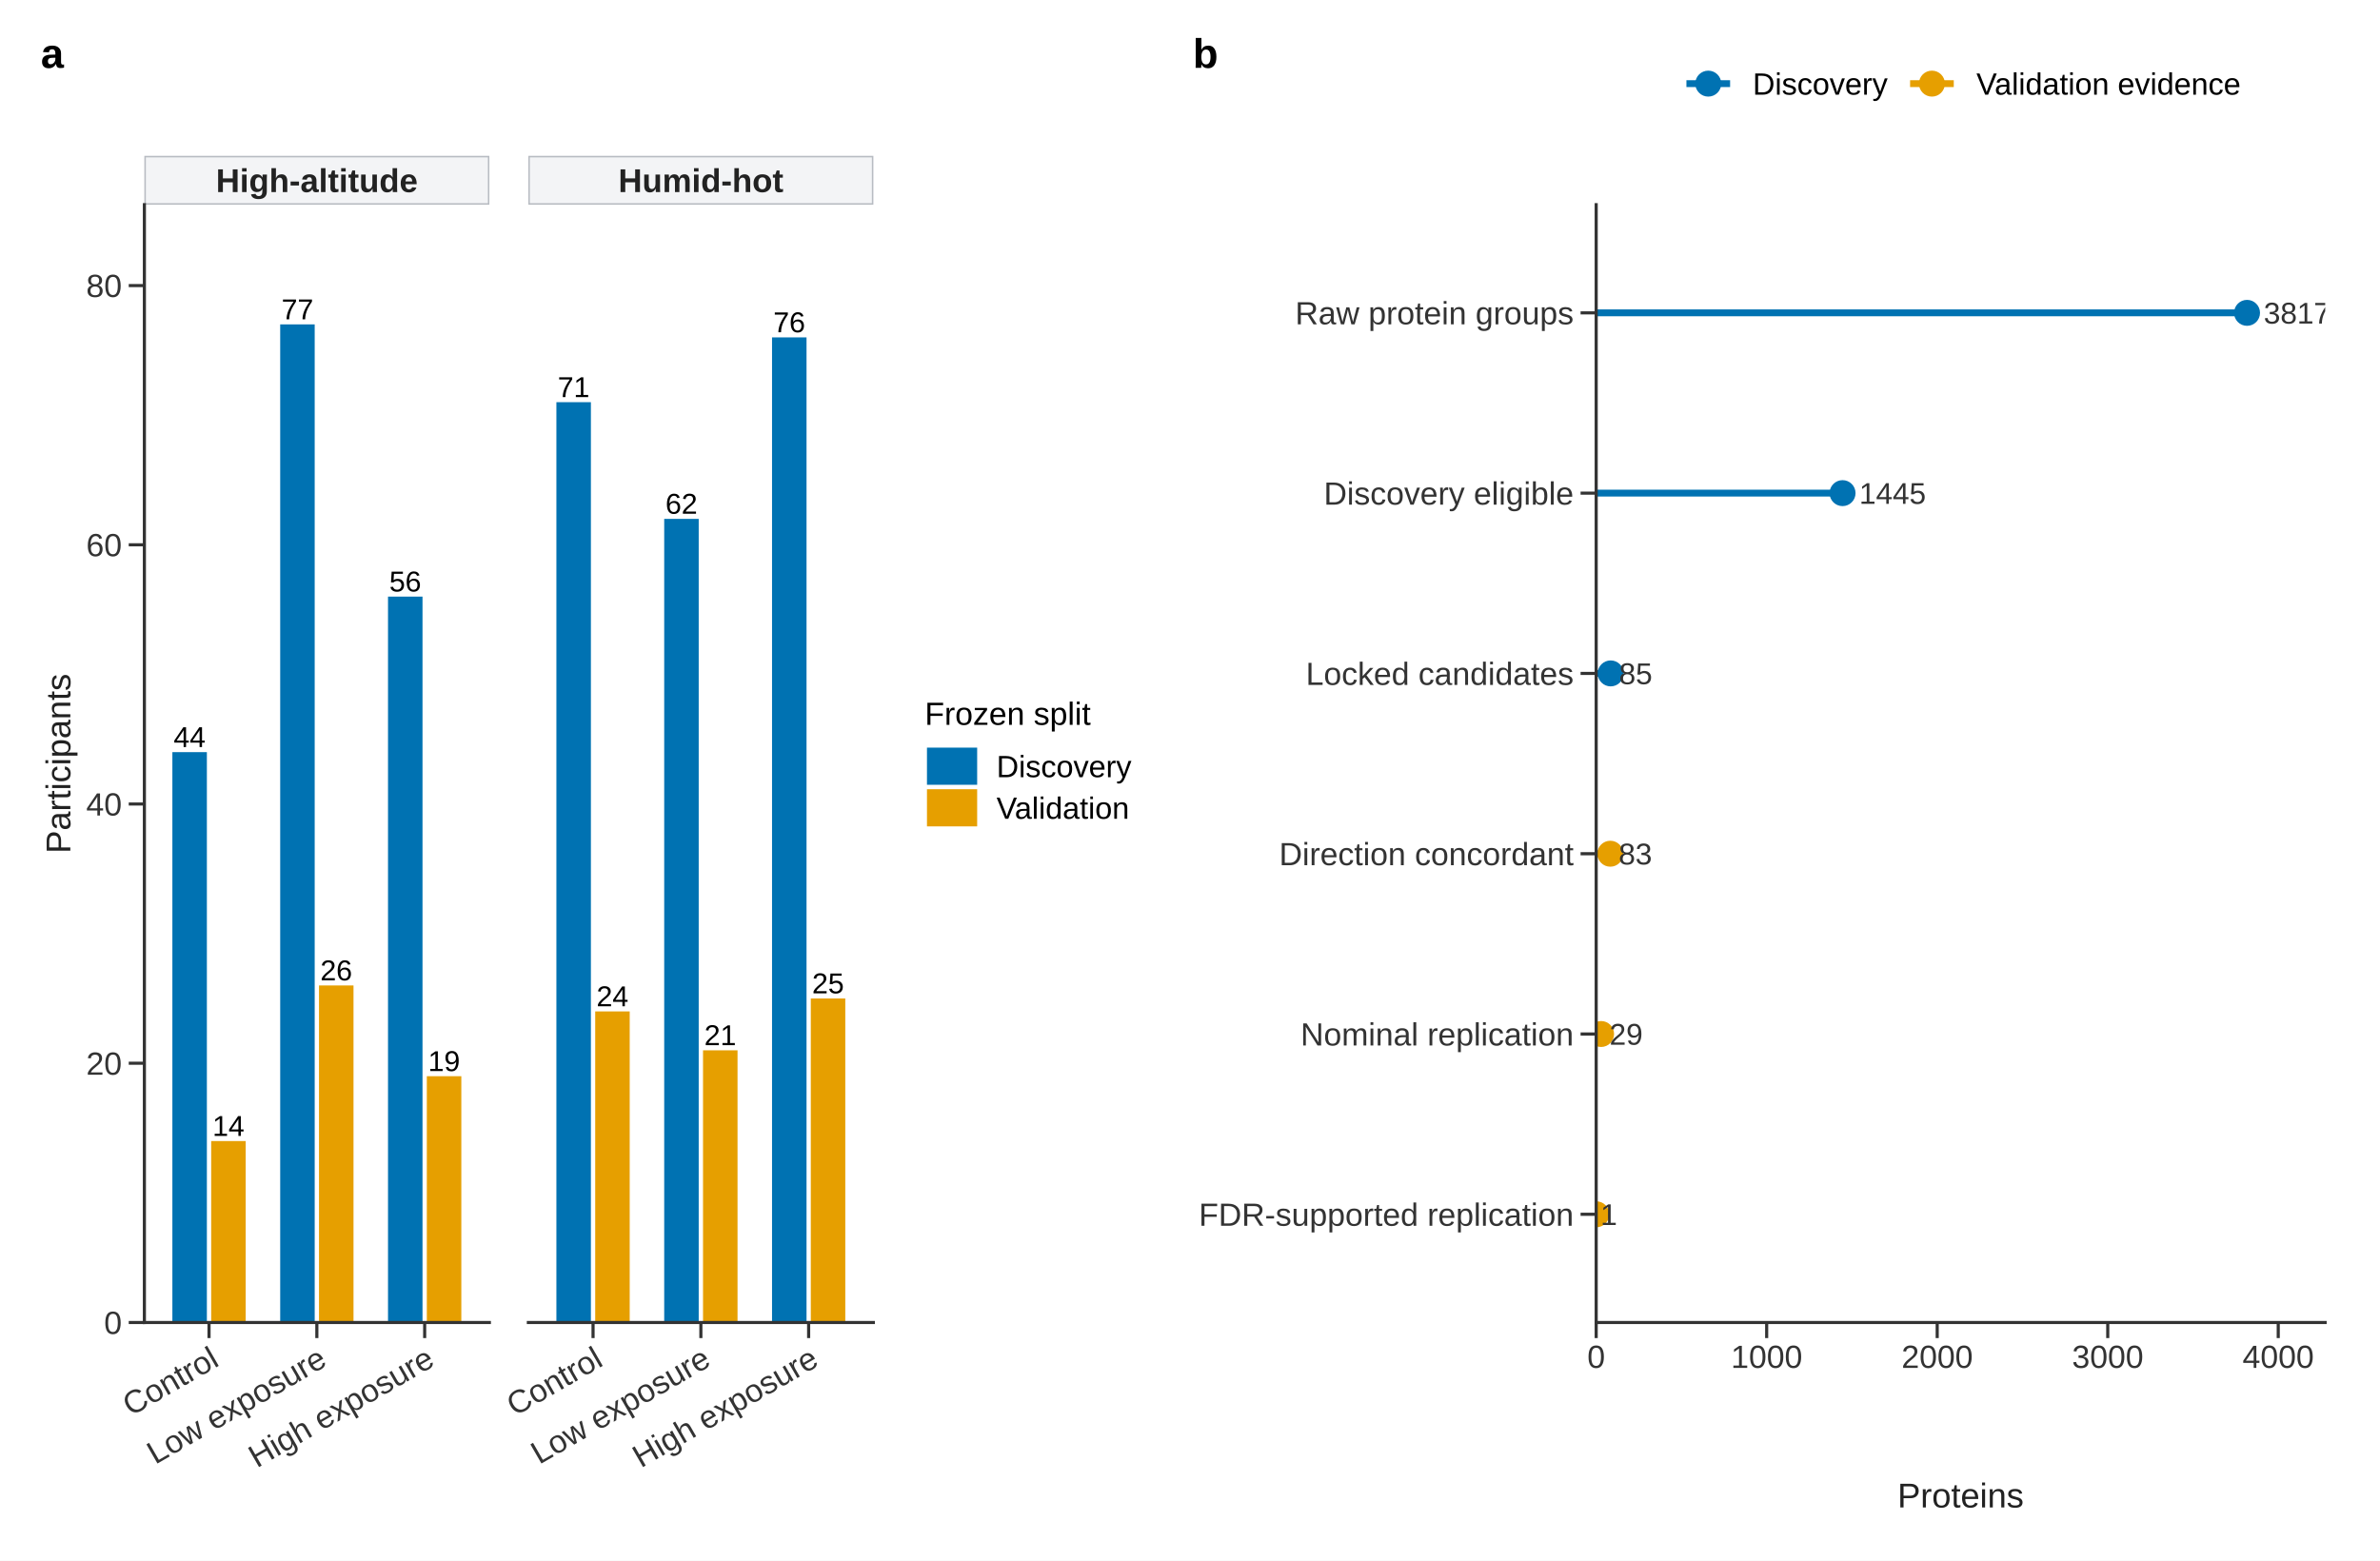
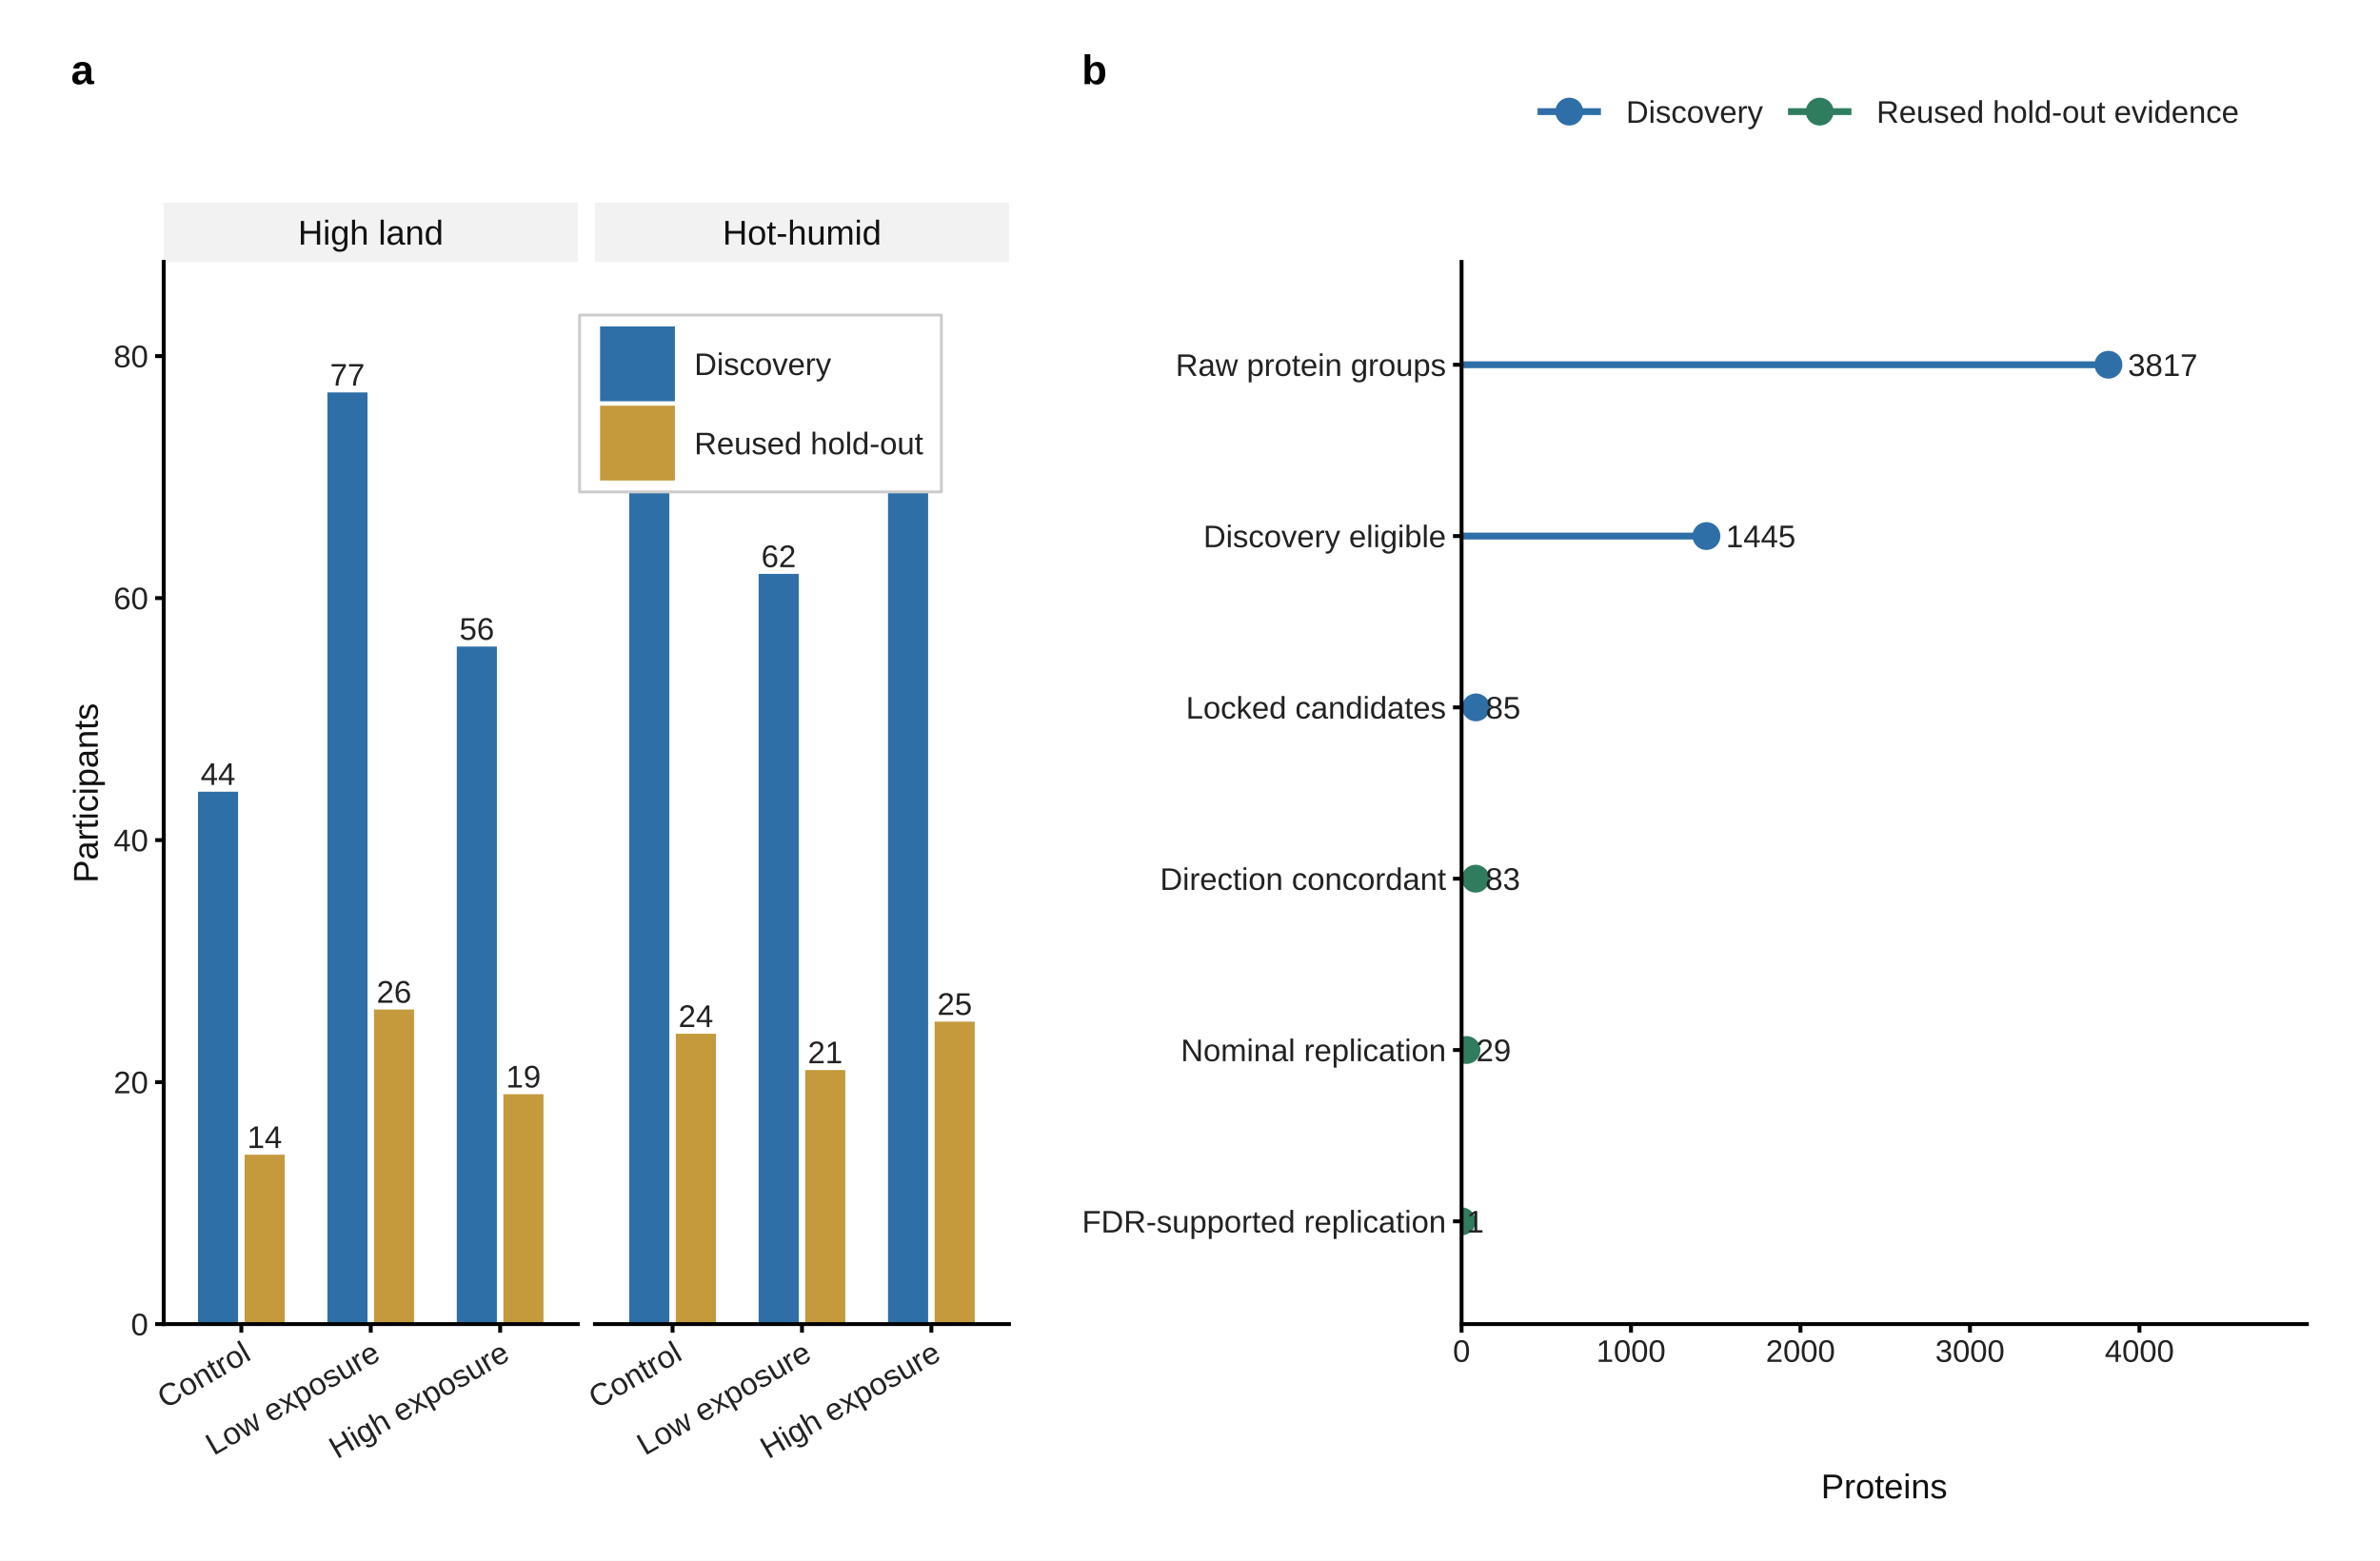
<svg xmlns="http://www.w3.org/2000/svg" class="svglite" width="518.74pt" height="340.16pt" viewBox="0 0 518.74 340.16">
  <defs>
    <style type="text/css">
    .svglite line, .svglite polyline, .svglite polygon, .svglite path, .svglite rect, .svglite circle {
      fill: none;
      stroke: #000000;
      stroke-linecap: round;
      stroke-linejoin: round;
      stroke-miterlimit: 10.00;
    }
    .svglite text {
      white-space: pre;
    }
  </style>
  </defs>
  <rect width="100%" height="100%" style="stroke: none; fill: #FFFFFF;" />
  <defs>
    <clipPath id="cpMC4wMHw1MTguNzR8MC4wMHwzNDAuMTY=">
      <rect x="0.00" y="0.00" width="518.74" height="340.16" />
    </clipPath>
  </defs>
  <g clip-path="url(#cpMC4wMHw1MTguNzR8MC4wMHwzNDAuMTY=)">
-     <rect x="-0" y="0" width="518.74" height="340.16" style="stroke-width: 0.73; stroke: #FFFFFF; fill: #FFFFFF;" />
-   </g>
-   <defs>
-     <clipPath id="cpMzEuNDd8NTA2Ljc4fDQ0LjYyfDI4OC4zMA==">
-       <rect x="31.47" y="44.62" width="475.32" height="243.68" />
-     </clipPath>
-   </defs>
-   <g clip-path="url(#cpMzEuNDd8NTA2Ljc4fDQ0LjYyfDI4OC4zMA==)">
- </g>
-   <g clip-path="url(#cpMC4wMHw1MTguNzR8MC4wMHwzNDAuMTY=)">
- </g>
-   <defs>
-     <clipPath id="cpNC45OHwyNTYuMjl8NC45OHwzMzUuMTg=">
-       <rect x="4.98" y="4.98" width="251.31" height="330.19" />
-     </clipPath>
-   </defs>
-   <g clip-path="url(#cpNC45OHwyNTYuMjl8NC45OHwzMzUuMTg=)">
-     <rect x="4.98" y="4.98" width="251.31" height="330.19" style="stroke-width: 0.73; stroke: #FFFFFF; fill: #FFFFFF;" />
-   </g>
-   <g clip-path="url(#cpMC4wMHw1MTguNzR8MC4wMHwzNDAuMTY=)">
- </g>
-   <defs>
-     <clipPath id="cpMjU2LjI5fDUxMi43Nnw0Ljk4fDMzNS4xOA==">
-       <rect x="256.29" y="4.98" width="256.47" height="330.19" />
-     </clipPath>
-   </defs>
-   <g clip-path="url(#cpMjU2LjI5fDUxMi43Nnw0Ljk4fDMzNS4xOA==)">
-     <rect x="256.29" y="4.98" width="256.47" height="330.19" style="stroke-width: 0.73; stroke: #FFFFFF; fill: #FFFFFF;" />
-   </g>
-   <g clip-path="url(#cpMC4wMHw1MTguNzR8MC4wMHwzNDAuMTY=)">
- </g>
-   <defs>
-     <clipPath id="cpMzEuNDd8MTA2LjY2fDQ0LjYyfDI4OC4zMA==">
-       <rect x="31.47" y="44.62" width="75.19" height="243.68" />
-     </clipPath>
-   </defs>
-   <g clip-path="url(#cpMzEuNDd8MTA2LjY2fDQ0LjYyfDI4OC4zMA==)">
-     <rect x="31.47" y="44.62" width="75.19" height="243.68" style="stroke-width: 0.73; stroke: none; fill: #FFFFFF;" />
-     <rect x="37.57" y="163.97" width="7.52" height="124.33" style="stroke-width: 0.73; stroke: none; stroke-linecap: butt; stroke-linejoin: miter; fill: #0072B2;" />
-     <rect x="46.03" y="248.74" width="7.52" height="39.56" style="stroke-width: 0.73; stroke: none; stroke-linecap: butt; stroke-linejoin: miter; fill: #E69F00;" />
-     <rect x="61.07" y="70.72" width="7.52" height="217.57" style="stroke-width: 0.73; stroke: none; stroke-linecap: butt; stroke-linejoin: miter; fill: #0072B2;" />
-     <rect x="69.53" y="214.83" width="7.52" height="73.47" style="stroke-width: 0.73; stroke: none; stroke-linecap: butt; stroke-linejoin: miter; fill: #E69F00;" />
-     <rect x="84.57" y="130.06" width="7.52" height="158.23" style="stroke-width: 0.73; stroke: none; stroke-linecap: butt; stroke-linejoin: miter; fill: #0072B2;" />
-     <rect x="93.03" y="234.61" width="7.52" height="53.69" style="stroke-width: 0.73; stroke: none; stroke-linecap: butt; stroke-linejoin: miter; fill: #E69F00;" />
-     <text x="41.33" y="162.85" text-anchor="middle" style="font-size: 6.26px; font-family: &quot;Arial&quot;;" textLength="6.96px" lengthAdjust="spacingAndGlyphs">44</text>
-     <text x="49.79" y="247.62" text-anchor="middle" style="font-size: 6.26px; font-family: &quot;Arial&quot;;" textLength="6.96px" lengthAdjust="spacingAndGlyphs">14</text>
-     <text x="64.83" y="69.60" text-anchor="middle" style="font-size: 6.26px; font-family: &quot;Arial&quot;;" textLength="6.96px" lengthAdjust="spacingAndGlyphs">77</text>
-     <text x="73.29" y="213.71" text-anchor="middle" style="font-size: 6.26px; font-family: &quot;Arial&quot;;" textLength="6.96px" lengthAdjust="spacingAndGlyphs">26</text>
-     <text x="88.33" y="128.94" text-anchor="middle" style="font-size: 6.26px; font-family: &quot;Arial&quot;;" textLength="6.96px" lengthAdjust="spacingAndGlyphs">56</text>
-     <text x="96.79" y="233.49" text-anchor="middle" style="font-size: 6.26px; font-family: &quot;Arial&quot;;" textLength="6.96px" lengthAdjust="spacingAndGlyphs">19</text>
-   </g>
-   <g clip-path="url(#cpMC4wMHw1MTguNzR8MC4wMHwzNDAuMTY=)">
- </g>
-   <defs>
-     <clipPath id="cpMTE1LjE2fDE5MC4zNXw0NC42MnwyODguMzA=">
-       <rect x="115.16" y="44.62" width="75.19" height="243.68" />
-     </clipPath>
-   </defs>
-   <g clip-path="url(#cpMTE1LjE2fDE5MC4zNXw0NC42MnwyODguMzA=)">
-     <rect x="115.16" y="44.62" width="75.19" height="243.68" style="stroke-width: 0.73; stroke: none; fill: #FFFFFF;" />
-     <rect x="121.27" y="87.68" width="7.52" height="200.62" style="stroke-width: 0.73; stroke: none; stroke-linecap: butt; stroke-linejoin: miter; fill: #0072B2;" />
-     <rect x="129.73" y="220.48" width="7.52" height="67.81" style="stroke-width: 0.73; stroke: none; stroke-linecap: butt; stroke-linejoin: miter; fill: #E69F00;" />
-     <rect x="144.77" y="113.11" width="7.52" height="175.19" style="stroke-width: 0.73; stroke: none; stroke-linecap: butt; stroke-linejoin: miter; fill: #0072B2;" />
-     <rect x="153.23" y="228.96" width="7.52" height="59.34" style="stroke-width: 0.73; stroke: none; stroke-linecap: butt; stroke-linejoin: miter; fill: #E69F00;" />
-     <rect x="168.27" y="73.55" width="7.52" height="214.75" style="stroke-width: 0.73; stroke: none; stroke-linecap: butt; stroke-linejoin: miter; fill: #0072B2;" />
-     <rect x="176.72" y="217.66" width="7.52" height="70.64" style="stroke-width: 0.73; stroke: none; stroke-linecap: butt; stroke-linejoin: miter; fill: #E69F00;" />
-     <text x="125.03" y="86.56" text-anchor="middle" style="font-size: 6.26px; font-family: &quot;Arial&quot;;" textLength="6.96px" lengthAdjust="spacingAndGlyphs">71</text>
-     <text x="133.49" y="219.36" text-anchor="middle" style="font-size: 6.26px; font-family: &quot;Arial&quot;;" textLength="6.96px" lengthAdjust="spacingAndGlyphs">24</text>
-     <text x="148.53" y="111.99" text-anchor="middle" style="font-size: 6.26px; font-family: &quot;Arial&quot;;" textLength="6.96px" lengthAdjust="spacingAndGlyphs">62</text>
-     <text x="156.99" y="227.84" text-anchor="middle" style="font-size: 6.26px; font-family: &quot;Arial&quot;;" textLength="6.96px" lengthAdjust="spacingAndGlyphs">21</text>
-     <text x="172.03" y="72.43" text-anchor="middle" style="font-size: 6.26px; font-family: &quot;Arial&quot;;" textLength="6.96px" lengthAdjust="spacingAndGlyphs">76</text>
-     <text x="180.48" y="216.54" text-anchor="middle" style="font-size: 6.26px; font-family: &quot;Arial&quot;;" textLength="6.96px" lengthAdjust="spacingAndGlyphs">25</text>
-   </g>
-   <g clip-path="url(#cpMC4wMHw1MTguNzR8MC4wMHwzNDAuMTY=)">
- </g>
-   <defs>
-     <clipPath id="cpMzEuNDd8MTA2LjY2fDMzLjk4fDQ0LjYy">
-       <rect x="31.47" y="33.98" width="75.19" height="10.64" />
-     </clipPath>
-   </defs>
-   <g clip-path="url(#cpMzEuNDd8MTA2LjY2fDMzLjk4fDQ0LjYy)">
-     <rect x="31.47" y="33.98" width="75.19" height="10.64" style="stroke-width: 0.64; stroke: #B8BCC2; fill: #F3F4F6;" />
-     <text x="69.06" y="41.87" text-anchor="middle" style="font-size: 7.20px; font-weight: bold;fill: #222222; font-family: &quot;Arial&quot;;" textLength="43.91px" lengthAdjust="spacingAndGlyphs">High-altitude</text>
-   </g>
-   <g clip-path="url(#cpMC4wMHw1MTguNzR8MC4wMHwzNDAuMTY=)">
- </g>
-   <defs>
-     <clipPath id="cpMTE1LjE2fDE5MC4zNXwzMy45OHw0NC42Mg==">
-       <rect x="115.16" y="33.98" width="75.19" height="10.64" />
-     </clipPath>
-   </defs>
-   <g clip-path="url(#cpMTE1LjE2fDE5MC4zNXwzMy45OHw0NC42Mg==)">
-     <rect x="115.16" y="33.98" width="75.19" height="10.64" style="stroke-width: 0.64; stroke: #B8BCC2; fill: #F3F4F6;" />
-     <text x="152.76" y="41.87" text-anchor="middle" style="font-size: 7.20px; font-weight: bold;fill: #222222; font-family: &quot;Arial&quot;;" textLength="35.92px" lengthAdjust="spacingAndGlyphs">Humid-hot</text>
-   </g>
-   <g clip-path="url(#cpMC4wMHw1MTguNzR8MC4wMHwzNDAuMTY=)">
-     <polyline points="31.47,288.30 106.66,288.30 " style="stroke-width: 0.68; stroke: #333333; stroke-linecap: square;" />
-     <polyline points="45.56,291.70 45.56,288.30 " style="stroke-width: 0.68; stroke: #333333; stroke-linecap: butt;" />
-     <polyline points="69.06,291.70 69.06,288.30 " style="stroke-width: 0.68; stroke: #333333; stroke-linecap: butt;" />
-     <polyline points="92.56,291.70 92.56,288.30 " style="stroke-width: 0.68; stroke: #333333; stroke-linecap: butt;" />
-     <text transform="translate(48.07,297.53) rotate(-30)" text-anchor="end" style="font-size: 7.00px;fill: #333333; font-family: &quot;Arial&quot;;" textLength="22.57px" lengthAdjust="spacingAndGlyphs">Control</text>
-     <text transform="translate(71.57,297.53) rotate(-30)" text-anchor="end" style="font-size: 7.00px;fill: #333333; font-family: &quot;Arial&quot;;" textLength="43.60px" lengthAdjust="spacingAndGlyphs">Low exposure</text>
-     <text transform="translate(95.06,297.53) rotate(-30)" text-anchor="end" style="font-size: 7.00px;fill: #333333; font-family: &quot;Arial&quot;;" textLength="45.15px" lengthAdjust="spacingAndGlyphs">High exposure</text>
-     <polyline points="115.16,288.30 190.35,288.30 " style="stroke-width: 0.68; stroke: #333333; stroke-linecap: square;" />
-     <polyline points="129.26,291.70 129.26,288.30 " style="stroke-width: 0.68; stroke: #333333; stroke-linecap: butt;" />
-     <polyline points="152.76,291.70 152.76,288.30 " style="stroke-width: 0.68; stroke: #333333; stroke-linecap: butt;" />
-     <polyline points="176.25,291.70 176.25,288.30 " style="stroke-width: 0.68; stroke: #333333; stroke-linecap: butt;" />
-     <text transform="translate(131.77,297.53) rotate(-30)" text-anchor="end" style="font-size: 7.00px;fill: #333333; font-family: &quot;Arial&quot;;" textLength="22.57px" lengthAdjust="spacingAndGlyphs">Control</text>
-     <text transform="translate(155.26,297.53) rotate(-30)" text-anchor="end" style="font-size: 7.00px;fill: #333333; font-family: &quot;Arial&quot;;" textLength="43.60px" lengthAdjust="spacingAndGlyphs">Low exposure</text>
-     <text transform="translate(178.76,297.53) rotate(-30)" text-anchor="end" style="font-size: 7.00px;fill: #333333; font-family: &quot;Arial&quot;;" textLength="45.15px" lengthAdjust="spacingAndGlyphs">High exposure</text>
-     <polyline points="31.47,288.30 31.47,44.62 " style="stroke-width: 0.68; stroke: #333333; stroke-linecap: square;" />
-     <text x="26.57" y="290.80" text-anchor="end" style="font-size: 7.00px;fill: #333333; font-family: &quot;Arial&quot;;" textLength="3.90px" lengthAdjust="spacingAndGlyphs">0</text>
-     <text x="26.57" y="234.29" text-anchor="end" style="font-size: 7.00px;fill: #333333; font-family: &quot;Arial&quot;;" textLength="7.79px" lengthAdjust="spacingAndGlyphs">20</text>
-     <text x="26.57" y="177.78" text-anchor="end" style="font-size: 7.00px;fill: #333333; font-family: &quot;Arial&quot;;" textLength="7.79px" lengthAdjust="spacingAndGlyphs">40</text>
-     <text x="26.57" y="121.26" text-anchor="end" style="font-size: 7.00px;fill: #333333; font-family: &quot;Arial&quot;;" textLength="7.79px" lengthAdjust="spacingAndGlyphs">60</text>
-     <text x="26.57" y="64.75" text-anchor="end" style="font-size: 7.00px;fill: #333333; font-family: &quot;Arial&quot;;" textLength="7.79px" lengthAdjust="spacingAndGlyphs">80</text>
-     <polyline points="28.06,288.30 31.47,288.30 " style="stroke-width: 0.68; stroke: #333333; stroke-linecap: butt;" />
-     <polyline points="28.06,231.78 31.47,231.78 " style="stroke-width: 0.68; stroke: #333333; stroke-linecap: butt;" />
-     <polyline points="28.06,175.27 31.47,175.27 " style="stroke-width: 0.68; stroke: #333333; stroke-linecap: butt;" />
-     <polyline points="28.06,118.76 31.47,118.76 " style="stroke-width: 0.68; stroke: #333333; stroke-linecap: butt;" />
-     <polyline points="28.06,62.25 31.47,62.25 " style="stroke-width: 0.68; stroke: #333333; stroke-linecap: butt;" />
-     <text transform="translate(15.33,166.46) rotate(-90)" text-anchor="middle" style="font-size: 7.50px;fill: #222222; font-family: &quot;Arial&quot;;" textLength="39.23px" lengthAdjust="spacingAndGlyphs">Participants</text>
-     <rect x="197.83" y="148.54" width="52.49" height="35.83" style="stroke-width: 0.73; stroke: none; fill: #FFFFFF;" />
-     <text x="201.56" y="158.02" style="font-size: 7.00px; font-family: &quot;Arial&quot;;" textLength="36.19px" lengthAdjust="spacingAndGlyphs">Frozen split</text>
-     <rect x="201.56" y="162.49" width="11.91" height="9.07" style="stroke-width: 0.73; stroke: none; fill: #FFFFFF;" />
-     <rect x="202.04" y="162.98" width="10.94" height="8.10" style="stroke-width: 0.73; stroke: none; stroke-linecap: butt; stroke-linejoin: miter; fill: #0072B2;" />
-     <rect x="201.56" y="171.56" width="11.91" height="9.07" style="stroke-width: 0.73; stroke: none; fill: #FFFFFF;" />
-     <rect x="202.04" y="172.05" width="10.94" height="8.10" style="stroke-width: 0.73; stroke: none; stroke-linecap: butt; stroke-linejoin: miter; fill: #E69F00;" />
-     <text x="217.20" y="169.42" style="font-size: 6.70px; font-family: &quot;Arial&quot;;" textLength="29.38px" lengthAdjust="spacingAndGlyphs">Discovery</text>
-     <text x="217.20" y="178.49" style="font-size: 6.70px; font-family: &quot;Arial&quot;;" textLength="28.89px" lengthAdjust="spacingAndGlyphs">Validation</text>
-     <text x="11.40" y="14.79" text-anchor="middle" style="font-size: 9.00px; font-weight: bold; font-family: &quot;Arial&quot;;" textLength="5.00px" lengthAdjust="spacingAndGlyphs">a</text>
-   </g>
-   <defs>
-     <clipPath id="cpMzQ3LjkwfDUwNi43OHw0NC42MnwyODguMzA=">
-       <rect x="347.90" y="44.62" width="158.89" height="243.68" />
-     </clipPath>
-   </defs>
-   <g clip-path="url(#cpMzQ3LjkwfDUwNi43OHw0NC42MnwyODguMzA=)">
-     <rect x="347.90" y="44.62" width="158.89" height="243.68" style="stroke-width: 0.73; stroke: none; fill: #FFFFFF;" />
-     <line x1="347.90" y1="68.20" x2="489.76" y2="68.20" style="stroke-width: 1.49; stroke: #0072B2; stroke-linecap: butt;" />
-     <line x1="347.90" y1="107.50" x2="401.60" y2="107.50" style="stroke-width: 1.49; stroke: #0072B2; stroke-linecap: butt;" />
-     <line x1="347.90" y1="146.80" x2="351.06" y2="146.80" style="stroke-width: 1.49; stroke: #0072B2; stroke-linecap: butt;" />
-     <line x1="347.90" y1="186.11" x2="350.98" y2="186.11" style="stroke-width: 1.49; stroke: #E69F00; stroke-linecap: butt;" />
-     <line x1="347.90" y1="225.41" x2="348.97" y2="225.41" style="stroke-width: 1.49; stroke: #E69F00; stroke-linecap: butt;" />
-     <line x1="347.90" y1="264.71" x2="347.93" y2="264.71" style="stroke-width: 1.49; stroke: #E69F00; stroke-linecap: butt;" />
-     <circle cx="489.76" cy="68.20" r="2.59" style="stroke-width: 0.48; stroke: #0072B2; fill: #0072B2;" />
-     <circle cx="401.60" cy="107.50" r="2.59" style="stroke-width: 0.48; stroke: #0072B2; fill: #0072B2;" />
-     <circle cx="351.06" cy="146.80" r="2.59" style="stroke-width: 0.48; stroke: #0072B2; fill: #0072B2;" />
-     <circle cx="350.98" cy="186.11" r="2.59" style="stroke-width: 0.48; stroke: #E69F00; fill: #E69F00;" />
-     <circle cx="348.97" cy="225.41" r="2.59" style="stroke-width: 0.48; stroke: #E69F00; fill: #E69F00;" />
-     <circle cx="347.93" cy="264.71" r="2.59" style="stroke-width: 0.48; stroke: #E69F00; fill: #E69F00;" />
-     <text x="493.39" y="70.54" style="font-size: 6.54px;fill: #333333; font-family: &quot;Arial&quot;;" textLength="14.52px" lengthAdjust="spacingAndGlyphs">3817</text>
-     <text x="405.23" y="109.84" style="font-size: 6.54px;fill: #333333; font-family: &quot;Arial&quot;;" textLength="14.52px" lengthAdjust="spacingAndGlyphs">1445</text>
-     <text x="352.87" y="149.14" style="font-size: 6.54px;fill: #333333; font-family: &quot;Arial&quot;;" textLength="7.26px" lengthAdjust="spacingAndGlyphs">85</text>
-     <text x="352.80" y="188.45" style="font-size: 6.54px;fill: #333333; font-family: &quot;Arial&quot;;" textLength="7.26px" lengthAdjust="spacingAndGlyphs">83</text>
-     <text x="350.79" y="227.75" style="font-size: 6.54px;fill: #333333; font-family: &quot;Arial&quot;;" textLength="7.26px" lengthAdjust="spacingAndGlyphs">29</text>
-     <text x="348.84" y="267.05" style="font-size: 6.54px;fill: #333333; font-family: &quot;Arial&quot;;" textLength="3.63px" lengthAdjust="spacingAndGlyphs">1</text>
-   </g>
-   <g clip-path="url(#cpMC4wMHw1MTguNzR8MC4wMHwzNDAuMTY=)">
-     <polyline points="347.90,288.30 347.90,44.62 " style="stroke-width: 0.68; stroke: #333333; stroke-linecap: square;" />
-     <text x="343.00" y="267.22" text-anchor="end" style="font-size: 7.00px;fill: #333333; font-family: &quot;Arial&quot;;" textLength="81.73px" lengthAdjust="spacingAndGlyphs">FDR-supported replication</text>
-     <text x="343.00" y="227.92" text-anchor="end" style="font-size: 7.00px;fill: #333333; font-family: &quot;Arial&quot;;" textLength="59.54px" lengthAdjust="spacingAndGlyphs">Nominal replication</text>
-     <text x="343.00" y="188.61" text-anchor="end" style="font-size: 7.00px;fill: #333333; font-family: &quot;Arial&quot;;" textLength="64.22px" lengthAdjust="spacingAndGlyphs">Direction concordant</text>
-     <text x="343.00" y="149.31" text-anchor="end" style="font-size: 7.00px;fill: #333333; font-family: &quot;Arial&quot;;" textLength="58.39px" lengthAdjust="spacingAndGlyphs">Locked candidates</text>
-     <text x="343.00" y="110.01" text-anchor="end" style="font-size: 7.00px;fill: #333333; font-family: &quot;Arial&quot;;" textLength="54.48px" lengthAdjust="spacingAndGlyphs">Discovery eligible</text>
-     <text x="343.00" y="70.70" text-anchor="end" style="font-size: 7.00px;fill: #333333; font-family: &quot;Arial&quot;;" textLength="60.72px" lengthAdjust="spacingAndGlyphs">Raw protein groups</text>
-     <polyline points="344.50,264.71 347.90,264.71 " style="stroke-width: 0.68; stroke: #333333; stroke-linecap: butt;" />
-     <polyline points="344.50,225.41 347.90,225.41 " style="stroke-width: 0.68; stroke: #333333; stroke-linecap: butt;" />
-     <polyline points="344.50,186.11 347.90,186.11 " style="stroke-width: 0.68; stroke: #333333; stroke-linecap: butt;" />
-     <polyline points="344.50,146.80 347.90,146.80 " style="stroke-width: 0.68; stroke: #333333; stroke-linecap: butt;" />
-     <polyline points="344.50,107.50 347.90,107.50 " style="stroke-width: 0.68; stroke: #333333; stroke-linecap: butt;" />
-     <polyline points="344.50,68.20 347.90,68.20 " style="stroke-width: 0.68; stroke: #333333; stroke-linecap: butt;" />
-     <polyline points="347.90,288.30 506.78,288.30 " style="stroke-width: 0.68; stroke: #333333; stroke-linecap: square;" />
-     <polyline points="347.90,291.70 347.90,288.30 " style="stroke-width: 0.68; stroke: #333333; stroke-linecap: butt;" />
-     <polyline points="385.06,291.70 385.06,288.30 " style="stroke-width: 0.68; stroke: #333333; stroke-linecap: butt;" />
-     <polyline points="422.23,291.70 422.23,288.30 " style="stroke-width: 0.68; stroke: #333333; stroke-linecap: butt;" />
-     <polyline points="459.40,291.70 459.40,288.30 " style="stroke-width: 0.68; stroke: #333333; stroke-linecap: butt;" />
-     <polyline points="496.56,291.70 496.56,288.30 " style="stroke-width: 0.68; stroke: #333333; stroke-linecap: butt;" />
-     <text x="347.90" y="298.20" text-anchor="middle" style="font-size: 7.00px;fill: #333333; font-family: &quot;Arial&quot;;" textLength="3.90px" lengthAdjust="spacingAndGlyphs">0</text>
-     <text x="385.06" y="298.20" text-anchor="middle" style="font-size: 7.00px;fill: #333333; font-family: &quot;Arial&quot;;" textLength="15.58px" lengthAdjust="spacingAndGlyphs">1000</text>
-     <text x="422.23" y="298.20" text-anchor="middle" style="font-size: 7.00px;fill: #333333; font-family: &quot;Arial&quot;;" textLength="15.58px" lengthAdjust="spacingAndGlyphs">2000</text>
-     <text x="459.40" y="298.20" text-anchor="middle" style="font-size: 7.00px;fill: #333333; font-family: &quot;Arial&quot;;" textLength="15.58px" lengthAdjust="spacingAndGlyphs">3000</text>
-     <text x="496.56" y="298.20" text-anchor="middle" style="font-size: 7.00px;fill: #333333; font-family: &quot;Arial&quot;;" textLength="15.58px" lengthAdjust="spacingAndGlyphs">4000</text>
-     <text x="427.34" y="328.62" text-anchor="middle" style="font-size: 7.50px;fill: #222222; font-family: &quot;Arial&quot;;" textLength="27.54px" lengthAdjust="spacingAndGlyphs">Proteins</text>
-     <rect x="362.64" y="9.96" width="129.40" height="16.54" style="stroke-width: 0.73; stroke: none; fill: #FFFFFF;" />
-     <rect x="366.38" y="13.70" width="11.91" height="9.07" style="stroke-width: 0.73; stroke: none; fill: #FFFFFF;" />
-     <line x1="367.57" y1="18.23" x2="377.09" y2="18.23" style="stroke-width: 1.49; stroke: #0072B2; stroke-linecap: butt;" />
-     <circle cx="372.33" cy="18.23" r="2.59" style="stroke-width: 0.48; stroke: #0072B2; fill: #0072B2;" />
-     <rect x="415.13" y="13.70" width="11.91" height="9.07" style="stroke-width: 0.73; stroke: none; fill: #FFFFFF;" />
-     <line x1="416.32" y1="18.23" x2="425.84" y2="18.23" style="stroke-width: 1.49; stroke: #E69F00; stroke-linecap: butt;" />
-     <circle cx="421.08" cy="18.23" r="2.59" style="stroke-width: 0.48; stroke: #E69F00; fill: #E69F00;" />
-     <text x="382.02" y="20.63" style="font-size: 6.70px; font-family: &quot;Arial&quot;;" textLength="29.38px" lengthAdjust="spacingAndGlyphs">Discovery</text>
-     <text x="430.77" y="20.63" style="font-size: 6.70px; font-family: &quot;Arial&quot;;" textLength="57.54px" lengthAdjust="spacingAndGlyphs">Validation evidence</text>
-     <text x="262.75" y="14.79" text-anchor="middle" style="font-size: 9.00px; font-weight: bold; font-family: &quot;Arial&quot;;" textLength="5.50px" lengthAdjust="spacingAndGlyphs">b</text>
+     <rect x="0" y="0.00" width="518.74" height="340.16" style="stroke-width: 0.73; stroke: #FFFFFF; fill: #FFFFFF;" />
+   </g>
+   <defs>
+     <clipPath id="cpMzUuNjh8NTAyLjgwfDU3LjEwfDI4OC42NQ==">
+       <rect x="35.68" y="57.10" width="467.12" height="231.55" />
+     </clipPath>
+   </defs>
+   <g clip-path="url(#cpMzUuNjh8NTAyLjgwfDU3LjEwfDI4OC42NQ==)">
+ </g>
+   <g clip-path="url(#cpMC4wMHw1MTguNzR8MC4wMHwzNDAuMTY=)">
+ </g>
+   <defs>
+     <clipPath id="cpNy45N3wyMjcuODl8NS45OHwzMzQuMTg=">
+       <rect x="7.97" y="5.98" width="219.92" height="328.20" />
+     </clipPath>
+   </defs>
+   <g clip-path="url(#cpNy45N3wyMjcuODl8NS45OHwzMzQuMTg=)">
+     <rect x="7.97" y="5.98" width="219.92" height="328.20" style="stroke-width: 0.73; stroke: #FFFFFF; fill: #FFFFFF;" />
+   </g>
+   <g clip-path="url(#cpMC4wMHw1MTguNzR8MC4wMHwzNDAuMTY=)">
+ </g>
+   <defs>
+     <clipPath id="cpMjI3Ljg5fDUxMC43N3w1Ljk4fDMzNC4xOA==">
+       <rect x="227.89" y="5.98" width="282.88" height="328.20" />
+     </clipPath>
+   </defs>
+   <g clip-path="url(#cpMjI3Ljg5fDUxMC43N3w1Ljk4fDMzNC4xOA==)">
+     <rect x="227.89" y="5.98" width="282.88" height="328.20" style="stroke-width: 0.73; stroke: #FFFFFF; fill: #FFFFFF;" />
+   </g>
+   <g clip-path="url(#cpMC4wMHw1MTguNzR8MC4wMHwzNDAuMTY=)">
+ </g>
+   <defs>
+     <clipPath id="cpMzUuNjh8MTI1LjkzfDU3LjEwfDI4OC42NQ==">
+       <rect x="35.68" y="57.10" width="90.25" height="231.55" />
+     </clipPath>
+   </defs>
+   <g clip-path="url(#cpMzUuNjh8MTI1LjkzfDU3LjEwfDI4OC42NQ==)">
+     <rect x="35.68" y="57.10" width="90.25" height="231.55" style="stroke-width: 0.73; stroke: none; fill: #FFFFFF;" />
+     <rect x="43.15" y="172.59" width="8.74" height="116.07" style="stroke-width: 0.73; stroke: none; stroke-linecap: butt; stroke-linejoin: miter; fill: #2E6FA8;" />
+     <rect x="53.31" y="251.72" width="8.74" height="36.93" style="stroke-width: 0.73; stroke: none; stroke-linecap: butt; stroke-linejoin: miter; fill: #C49A3D;" />
+     <rect x="71.36" y="85.54" width="8.74" height="203.11" style="stroke-width: 0.73; stroke: none; stroke-linecap: butt; stroke-linejoin: miter; fill: #2E6FA8;" />
+     <rect x="81.51" y="220.07" width="8.74" height="68.58" style="stroke-width: 0.73; stroke: none; stroke-linecap: butt; stroke-linejoin: miter; fill: #C49A3D;" />
+     <rect x="99.56" y="140.94" width="8.74" height="147.72" style="stroke-width: 0.73; stroke: none; stroke-linecap: butt; stroke-linejoin: miter; fill: #2E6FA8;" />
+     <rect x="109.72" y="238.54" width="8.74" height="50.12" style="stroke-width: 0.73; stroke: none; stroke-linecap: butt; stroke-linejoin: miter; fill: #C49A3D;" />
+     <text x="47.52" y="171.12" text-anchor="middle" style="font-size: 6.83px;fill: #222222; font-family: &quot;Arial&quot;;" textLength="7.59px" lengthAdjust="spacingAndGlyphs">44</text>
+     <text x="57.68" y="250.26" text-anchor="middle" style="font-size: 6.83px;fill: #222222; font-family: &quot;Arial&quot;;" textLength="7.59px" lengthAdjust="spacingAndGlyphs">14</text>
+     <text x="75.73" y="84.07" text-anchor="middle" style="font-size: 6.83px;fill: #222222; font-family: &quot;Arial&quot;;" textLength="7.59px" lengthAdjust="spacingAndGlyphs">77</text>
+     <text x="85.88" y="218.60" text-anchor="middle" style="font-size: 6.83px;fill: #222222; font-family: &quot;Arial&quot;;" textLength="7.59px" lengthAdjust="spacingAndGlyphs">26</text>
+     <text x="103.93" y="139.47" text-anchor="middle" style="font-size: 6.83px;fill: #222222; font-family: &quot;Arial&quot;;" textLength="7.59px" lengthAdjust="spacingAndGlyphs">56</text>
+     <text x="114.09" y="237.07" text-anchor="middle" style="font-size: 6.83px;fill: #222222; font-family: &quot;Arial&quot;;" textLength="7.59px" lengthAdjust="spacingAndGlyphs">19</text>
+   </g>
+   <g clip-path="url(#cpMC4wMHw1MTguNzR8MC4wMHwzNDAuMTY=)">
+ </g>
+   <defs>
+     <clipPath id="cpMTI5LjY3fDIxOS45Mnw1Ny4xMHwyODguNjU=">
+       <rect x="129.67" y="57.10" width="90.25" height="231.55" />
+     </clipPath>
+   </defs>
+   <g clip-path="url(#cpMTI5LjY3fDIxOS45Mnw1Ny4xMHwyODguNjU=)">
+     <rect x="129.67" y="57.10" width="90.25" height="231.55" style="stroke-width: 0.73; stroke: none; fill: #FFFFFF;" />
+     <rect x="137.14" y="101.37" width="8.74" height="187.29" style="stroke-width: 0.73; stroke: none; stroke-linecap: butt; stroke-linejoin: miter; fill: #2E6FA8;" />
+     <rect x="147.30" y="225.35" width="8.74" height="63.31" style="stroke-width: 0.73; stroke: none; stroke-linecap: butt; stroke-linejoin: miter; fill: #C49A3D;" />
+     <rect x="165.35" y="125.11" width="8.74" height="163.55" style="stroke-width: 0.73; stroke: none; stroke-linecap: butt; stroke-linejoin: miter; fill: #2E6FA8;" />
+     <rect x="175.50" y="233.26" width="8.74" height="55.39" style="stroke-width: 0.73; stroke: none; stroke-linecap: butt; stroke-linejoin: miter; fill: #C49A3D;" />
+     <rect x="193.55" y="88.18" width="8.74" height="200.48" style="stroke-width: 0.73; stroke: none; stroke-linecap: butt; stroke-linejoin: miter; fill: #2E6FA8;" />
+     <rect x="203.71" y="222.71" width="8.74" height="65.95" style="stroke-width: 0.73; stroke: none; stroke-linecap: butt; stroke-linejoin: miter; fill: #C49A3D;" />
+     <text x="141.51" y="99.90" text-anchor="middle" style="font-size: 6.83px;fill: #222222; font-family: &quot;Arial&quot;;" textLength="7.59px" lengthAdjust="spacingAndGlyphs">71</text>
+     <text x="151.67" y="223.88" text-anchor="middle" style="font-size: 6.83px;fill: #222222; font-family: &quot;Arial&quot;;" textLength="7.59px" lengthAdjust="spacingAndGlyphs">24</text>
+     <text x="169.72" y="123.64" text-anchor="middle" style="font-size: 6.83px;fill: #222222; font-family: &quot;Arial&quot;;" textLength="7.59px" lengthAdjust="spacingAndGlyphs">62</text>
+     <text x="179.87" y="231.79" text-anchor="middle" style="font-size: 6.83px;fill: #222222; font-family: &quot;Arial&quot;;" textLength="7.59px" lengthAdjust="spacingAndGlyphs">21</text>
+     <text x="197.92" y="86.71" text-anchor="middle" style="font-size: 6.83px;fill: #222222; font-family: &quot;Arial&quot;;" textLength="7.59px" lengthAdjust="spacingAndGlyphs">76</text>
+     <text x="208.08" y="221.24" text-anchor="middle" style="font-size: 6.83px;fill: #222222; font-family: &quot;Arial&quot;;" textLength="7.59px" lengthAdjust="spacingAndGlyphs">25</text>
+   </g>
+   <g clip-path="url(#cpMC4wMHw1MTguNzR8MC4wMHwzNDAuMTY=)">
+     <rect x="126.32" y="68.68" width="78.86" height="38.55" style="stroke-width: 0.64; stroke: #CCCCCC; fill: #FFFFFF;" />
+     <rect x="130.31" y="70.67" width="17.28" height="17.28" style="stroke-width: 0.73; stroke: none; fill: #FFFFFF;" />
+     <rect x="130.79" y="71.16" width="16.31" height="16.31" style="stroke-width: 0.73; stroke: none; stroke-linecap: butt; stroke-linejoin: miter; fill: #2E6FA8;" />
+     <rect x="130.31" y="87.95" width="17.28" height="17.28" style="stroke-width: 0.73; stroke: none; fill: #FFFFFF;" />
+     <rect x="130.79" y="88.44" width="16.31" height="16.31" style="stroke-width: 0.73; stroke: none; stroke-linecap: butt; stroke-linejoin: miter; fill: #C49A3D;" />
+     <text x="151.32" y="81.75" style="font-size: 6.80px;fill: #222222; font-family: &quot;Arial&quot;;" textLength="29.84px" lengthAdjust="spacingAndGlyphs">Discovery</text>
+     <text x="151.32" y="99.03" style="font-size: 6.80px;fill: #222222; font-family: &quot;Arial&quot;;" textLength="49.87px" lengthAdjust="spacingAndGlyphs">Reused hold-out</text>
+   </g>
+   <defs>
+     <clipPath id="cpMzUuNjh8MTI1LjkzfDQ0LjE4fDU3LjEw">
+       <rect x="35.68" y="44.18" width="90.25" height="12.93" />
+     </clipPath>
+   </defs>
+   <g clip-path="url(#cpMzUuNjh8MTI1LjkzfDQ0LjE4fDU3LjEw)">
+     <rect x="35.68" y="44.18" width="90.25" height="12.93" style="stroke-width: 1.45; stroke: none; fill: #F2F2F2;" />
+     <text x="80.81" y="53.33" text-anchor="middle" style="font-size: 7.50px;fill: #111111; font-family: &quot;Arial&quot;;" textLength="31.73px" lengthAdjust="spacingAndGlyphs">High land</text>
+   </g>
+   <g clip-path="url(#cpMC4wMHw1MTguNzR8MC4wMHwzNDAuMTY=)">
+ </g>
+   <defs>
+     <clipPath id="cpMTI5LjY3fDIxOS45Mnw0NC4xOHw1Ny4xMA==">
+       <rect x="129.67" y="44.18" width="90.25" height="12.93" />
+     </clipPath>
+   </defs>
+   <g clip-path="url(#cpMTI5LjY3fDIxOS45Mnw0NC4xOHw1Ny4xMA==)">
+     <rect x="129.67" y="44.18" width="90.25" height="12.93" style="stroke-width: 1.45; stroke: none; fill: #F2F2F2;" />
+     <text x="174.80" y="53.33" text-anchor="middle" style="font-size: 7.50px;fill: #111111; font-family: &quot;Arial&quot;;" textLength="34.63px" lengthAdjust="spacingAndGlyphs">Hot-humid</text>
+   </g>
+   <g clip-path="url(#cpMC4wMHw1MTguNzR8MC4wMHwzNDAuMTY=)">
+     <polyline points="35.68,288.65 125.93,288.65 " style="stroke-width: 0.85; stroke-linecap: square;" />
+     <polyline points="52.60,290.52 52.60,288.65 " style="stroke-width: 0.85; stroke-linecap: butt;" />
+     <polyline points="80.81,290.52 80.81,288.65 " style="stroke-width: 0.85; stroke-linecap: butt;" />
+     <polyline points="109.01,290.52 109.01,288.65 " style="stroke-width: 0.85; stroke-linecap: butt;" />
+     <text transform="translate(55.03,296.23) rotate(-30)" text-anchor="end" style="font-size: 6.80px;fill: #222222; font-family: &quot;Arial&quot;;" textLength="21.91px" lengthAdjust="spacingAndGlyphs">Control</text>
+     <text transform="translate(83.24,296.23) rotate(-30)" text-anchor="end" style="font-size: 6.80px;fill: #222222; font-family: &quot;Arial&quot;;" textLength="42.31px" lengthAdjust="spacingAndGlyphs">Low exposure</text>
+     <text transform="translate(111.44,296.23) rotate(-30)" text-anchor="end" style="font-size: 6.80px;fill: #222222; font-family: &quot;Arial&quot;;" textLength="43.83px" lengthAdjust="spacingAndGlyphs">High exposure</text>
+     <polyline points="129.67,288.65 219.92,288.65 " style="stroke-width: 0.85; stroke-linecap: square;" />
+     <polyline points="146.59,290.52 146.59,288.65 " style="stroke-width: 0.85; stroke-linecap: butt;" />
+     <polyline points="174.80,290.52 174.80,288.65 " style="stroke-width: 0.85; stroke-linecap: butt;" />
+     <polyline points="203.00,290.52 203.00,288.65 " style="stroke-width: 0.85; stroke-linecap: butt;" />
+     <text transform="translate(149.03,296.23) rotate(-30)" text-anchor="end" style="font-size: 6.80px;fill: #222222; font-family: &quot;Arial&quot;;" textLength="21.91px" lengthAdjust="spacingAndGlyphs">Control</text>
+     <text transform="translate(177.23,296.23) rotate(-30)" text-anchor="end" style="font-size: 6.80px;fill: #222222; font-family: &quot;Arial&quot;;" textLength="42.31px" lengthAdjust="spacingAndGlyphs">Low exposure</text>
+     <text transform="translate(205.43,296.23) rotate(-30)" text-anchor="end" style="font-size: 6.80px;fill: #222222; font-family: &quot;Arial&quot;;" textLength="43.83px" lengthAdjust="spacingAndGlyphs">High exposure</text>
+     <polyline points="35.68,288.65 35.68,57.10 " style="stroke-width: 0.85; stroke-linecap: square;" />
+     <text x="32.32" y="291.09" text-anchor="end" style="font-size: 6.80px;fill: #222222; font-family: &quot;Arial&quot;;" textLength="3.78px" lengthAdjust="spacingAndGlyphs">0</text>
+     <text x="32.32" y="238.33" text-anchor="end" style="font-size: 6.80px;fill: #222222; font-family: &quot;Arial&quot;;" textLength="7.56px" lengthAdjust="spacingAndGlyphs">20</text>
+     <text x="32.32" y="185.57" text-anchor="end" style="font-size: 6.80px;fill: #222222; font-family: &quot;Arial&quot;;" textLength="7.56px" lengthAdjust="spacingAndGlyphs">40</text>
+     <text x="32.32" y="132.82" text-anchor="end" style="font-size: 6.80px;fill: #222222; font-family: &quot;Arial&quot;;" textLength="7.56px" lengthAdjust="spacingAndGlyphs">60</text>
+     <text x="32.32" y="80.06" text-anchor="end" style="font-size: 6.80px;fill: #222222; font-family: &quot;Arial&quot;;" textLength="7.56px" lengthAdjust="spacingAndGlyphs">80</text>
+     <polyline points="33.81,288.65 35.68,288.65 " style="stroke-width: 0.85; stroke-linecap: butt;" />
+     <polyline points="33.81,235.90 35.68,235.90 " style="stroke-width: 0.85; stroke-linecap: butt;" />
+     <polyline points="33.81,183.14 35.68,183.14 " style="stroke-width: 0.85; stroke-linecap: butt;" />
+     <polyline points="33.81,130.38 35.68,130.38 " style="stroke-width: 0.85; stroke-linecap: butt;" />
+     <polyline points="33.81,77.63 35.68,77.63 " style="stroke-width: 0.85; stroke-linecap: butt;" />
+     <text transform="translate(21.31,172.88) rotate(-90)" text-anchor="middle" style="font-size: 7.50px;fill: #111111; font-family: &quot;Arial&quot;;" textLength="39.23px" lengthAdjust="spacingAndGlyphs">Participants</text>
+     <text x="17.98" y="18.34" text-anchor="middle" style="font-size: 9.00px; font-weight: bold; font-family: &quot;Arial&quot;;" textLength="5.00px" lengthAdjust="spacingAndGlyphs">a</text>
+   </g>
+   <defs>
+     <clipPath id="cpMzE4LjU2fDUwMi44MHw1Ny4xMHwyODguNjU=">
+       <rect x="318.56" y="57.10" width="184.24" height="231.55" />
+     </clipPath>
+   </defs>
+   <g clip-path="url(#cpMzE4LjU2fDUwMi44MHw1Ny4xMHwyODguNjU=)">
+     <rect x="318.56" y="57.10" width="184.24" height="231.55" style="stroke-width: 0.73; stroke: none; fill: #FFFFFF;" />
+     <line x1="318.56" y1="79.51" x2="459.55" y2="79.51" style="stroke-width: 1.49; stroke: #2E6FA8; stroke-linecap: butt;" />
+     <line x1="318.56" y1="116.86" x2="371.93" y2="116.86" style="stroke-width: 1.49; stroke: #2E6FA8; stroke-linecap: butt;" />
+     <line x1="318.56" y1="154.21" x2="321.70" y2="154.21" style="stroke-width: 1.49; stroke: #2E6FA8; stroke-linecap: butt;" />
+     <line x1="318.56" y1="191.55" x2="321.62" y2="191.55" style="stroke-width: 1.49; stroke: #2F7D5E; stroke-linecap: butt;" />
+     <line x1="318.56" y1="228.90" x2="319.63" y2="228.90" style="stroke-width: 1.49; stroke: #2F7D5E; stroke-linecap: butt;" />
+     <line x1="318.56" y1="266.25" x2="318.59" y2="266.25" style="stroke-width: 1.49; stroke: #2F7D5E; stroke-linecap: butt;" />
+     <circle cx="459.55" cy="79.51" r="2.80" style="stroke-width: 0.48; stroke: #2E6FA8; fill: #2E6FA8;" />
+     <circle cx="371.93" cy="116.86" r="2.80" style="stroke-width: 0.48; stroke: #2E6FA8; fill: #2E6FA8;" />
+     <circle cx="321.70" cy="154.21" r="2.80" style="stroke-width: 0.48; stroke: #2E6FA8; fill: #2E6FA8;" />
+     <circle cx="321.62" cy="191.55" r="2.80" style="stroke-width: 0.48; stroke: #2F7D5E; fill: #2F7D5E;" />
+     <circle cx="319.63" cy="228.90" r="2.80" style="stroke-width: 0.48; stroke: #2F7D5E; fill: #2F7D5E;" />
+     <circle cx="318.59" cy="266.25" r="2.80" style="stroke-width: 0.48; stroke: #2F7D5E; fill: #2F7D5E;" />
+     <text x="463.80" y="81.96" style="font-size: 6.83px;fill: #222222; font-family: &quot;Arial&quot;;" textLength="15.18px" lengthAdjust="spacingAndGlyphs">3817</text>
+     <text x="376.18" y="119.30" style="font-size: 6.83px;fill: #222222; font-family: &quot;Arial&quot;;" textLength="15.18px" lengthAdjust="spacingAndGlyphs">1445</text>
+     <text x="323.82" y="156.65" style="font-size: 6.83px;fill: #222222; font-family: &quot;Arial&quot;;" textLength="7.59px" lengthAdjust="spacingAndGlyphs">85</text>
+     <text x="323.75" y="194.00" style="font-size: 6.83px;fill: #222222; font-family: &quot;Arial&quot;;" textLength="7.59px" lengthAdjust="spacingAndGlyphs">83</text>
+     <text x="321.75" y="231.34" style="font-size: 6.83px;fill: #222222; font-family: &quot;Arial&quot;;" textLength="7.59px" lengthAdjust="spacingAndGlyphs">29</text>
+     <text x="319.65" y="268.69" style="font-size: 6.83px;fill: #222222; font-family: &quot;Arial&quot;;" textLength="3.79px" lengthAdjust="spacingAndGlyphs">1</text>
+   </g>
+   <g clip-path="url(#cpMC4wMHw1MTguNzR8MC4wMHwzNDAuMTY=)">
+     <polyline points="318.56,288.65 318.56,57.10 " style="stroke-width: 0.85; stroke-linecap: square;" />
+     <text x="315.19" y="268.68" text-anchor="end" style="font-size: 6.80px;fill: #222222; font-family: &quot;Arial&quot;;" textLength="79.33px" lengthAdjust="spacingAndGlyphs">FDR-supported replication</text>
+     <text x="315.19" y="231.33" text-anchor="end" style="font-size: 6.80px;fill: #222222; font-family: &quot;Arial&quot;;" textLength="57.80px" lengthAdjust="spacingAndGlyphs">Nominal replication</text>
+     <text x="315.19" y="193.99" text-anchor="end" style="font-size: 6.80px;fill: #222222; font-family: &quot;Arial&quot;;" textLength="62.33px" lengthAdjust="spacingAndGlyphs">Direction concordant</text>
+     <text x="315.19" y="156.64" text-anchor="end" style="font-size: 6.80px;fill: #222222; font-family: &quot;Arial&quot;;" textLength="56.68px" lengthAdjust="spacingAndGlyphs">Locked candidates</text>
+     <text x="315.19" y="119.29" text-anchor="end" style="font-size: 6.80px;fill: #222222; font-family: &quot;Arial&quot;;" textLength="52.89px" lengthAdjust="spacingAndGlyphs">Discovery eligible</text>
+     <text x="315.19" y="81.95" text-anchor="end" style="font-size: 6.80px;fill: #222222; font-family: &quot;Arial&quot;;" textLength="58.93px" lengthAdjust="spacingAndGlyphs">Raw protein groups</text>
+     <polyline points="316.69,266.25 318.56,266.25 " style="stroke-width: 0.85; stroke-linecap: butt;" />
+     <polyline points="316.69,228.90 318.56,228.90 " style="stroke-width: 0.85; stroke-linecap: butt;" />
+     <polyline points="316.69,191.55 318.56,191.55 " style="stroke-width: 0.85; stroke-linecap: butt;" />
+     <polyline points="316.69,154.21 318.56,154.21 " style="stroke-width: 0.85; stroke-linecap: butt;" />
+     <polyline points="316.69,116.86 318.56,116.86 " style="stroke-width: 0.85; stroke-linecap: butt;" />
+     <polyline points="316.69,79.51 318.56,79.51 " style="stroke-width: 0.85; stroke-linecap: butt;" />
+     <polyline points="318.56,288.65 502.80,288.65 " style="stroke-width: 0.85; stroke-linecap: square;" />
+     <polyline points="318.56,290.52 318.56,288.65 " style="stroke-width: 0.85; stroke-linecap: butt;" />
+     <polyline points="355.49,290.52 355.49,288.65 " style="stroke-width: 0.85; stroke-linecap: butt;" />
+     <polyline points="392.43,290.52 392.43,288.65 " style="stroke-width: 0.85; stroke-linecap: butt;" />
+     <polyline points="429.37,290.52 429.37,288.65 " style="stroke-width: 0.85; stroke-linecap: butt;" />
+     <polyline points="466.31,290.52 466.31,288.65 " style="stroke-width: 0.85; stroke-linecap: butt;" />
+     <text x="318.56" y="296.88" text-anchor="middle" style="font-size: 6.80px;fill: #222222; font-family: &quot;Arial&quot;;" textLength="3.78px" lengthAdjust="spacingAndGlyphs">0</text>
+     <text x="355.49" y="296.88" text-anchor="middle" style="font-size: 6.80px;fill: #222222; font-family: &quot;Arial&quot;;" textLength="15.12px" lengthAdjust="spacingAndGlyphs">1000</text>
+     <text x="392.43" y="296.88" text-anchor="middle" style="font-size: 6.80px;fill: #222222; font-family: &quot;Arial&quot;;" textLength="15.12px" lengthAdjust="spacingAndGlyphs">2000</text>
+     <text x="429.37" y="296.88" text-anchor="middle" style="font-size: 6.80px;fill: #222222; font-family: &quot;Arial&quot;;" textLength="15.12px" lengthAdjust="spacingAndGlyphs">3000</text>
+     <text x="466.31" y="296.88" text-anchor="middle" style="font-size: 6.80px;fill: #222222; font-family: &quot;Arial&quot;;" textLength="15.12px" lengthAdjust="spacingAndGlyphs">4000</text>
+     <text x="410.68" y="326.63" text-anchor="middle" style="font-size: 7.50px;fill: #111111; font-family: &quot;Arial&quot;;" textLength="27.54px" lengthAdjust="spacingAndGlyphs">Proteins</text>
+     <rect x="329.65" y="11.96" width="162.05" height="24.75" style="stroke-width: 0.73; stroke: none; fill: #FFFFFF;" />
+     <rect x="333.39" y="15.69" width="17.28" height="17.28" style="stroke-width: 0.73; stroke: none; fill: #FFFFFF;" />
+     <line x1="335.12" y1="24.33" x2="348.94" y2="24.33" style="stroke-width: 1.49; stroke: #2E6FA8; stroke-linecap: butt;" />
+     <circle cx="342.03" cy="24.33" r="2.80" style="stroke-width: 0.48; stroke: #2E6FA8; fill: #2E6FA8;" />
+     <rect x="387.98" y="15.69" width="17.28" height="17.28" style="stroke-width: 0.73; stroke: none; fill: #FFFFFF;" />
+     <line x1="389.71" y1="24.33" x2="403.53" y2="24.33" style="stroke-width: 1.49; stroke: #2F7D5E; stroke-linecap: butt;" />
+     <circle cx="396.62" cy="24.33" r="2.80" style="stroke-width: 0.48; stroke: #2F7D5E; fill: #2F7D5E;" />
+     <text x="354.41" y="26.76" style="font-size: 6.80px;fill: #222222; font-family: &quot;Arial&quot;;" textLength="29.84px" lengthAdjust="spacingAndGlyphs">Discovery</text>
+     <text x="409.00" y="26.76" style="font-size: 6.80px;fill: #222222; font-family: &quot;Arial&quot;;" textLength="78.97px" lengthAdjust="spacingAndGlyphs">Reused hold-out evidence</text>
+     <text x="238.53" y="18.34" text-anchor="middle" style="font-size: 9.00px; font-weight: bold; font-family: &quot;Arial&quot;;" textLength="5.50px" lengthAdjust="spacingAndGlyphs">b</text>
  </g>
</svg>
